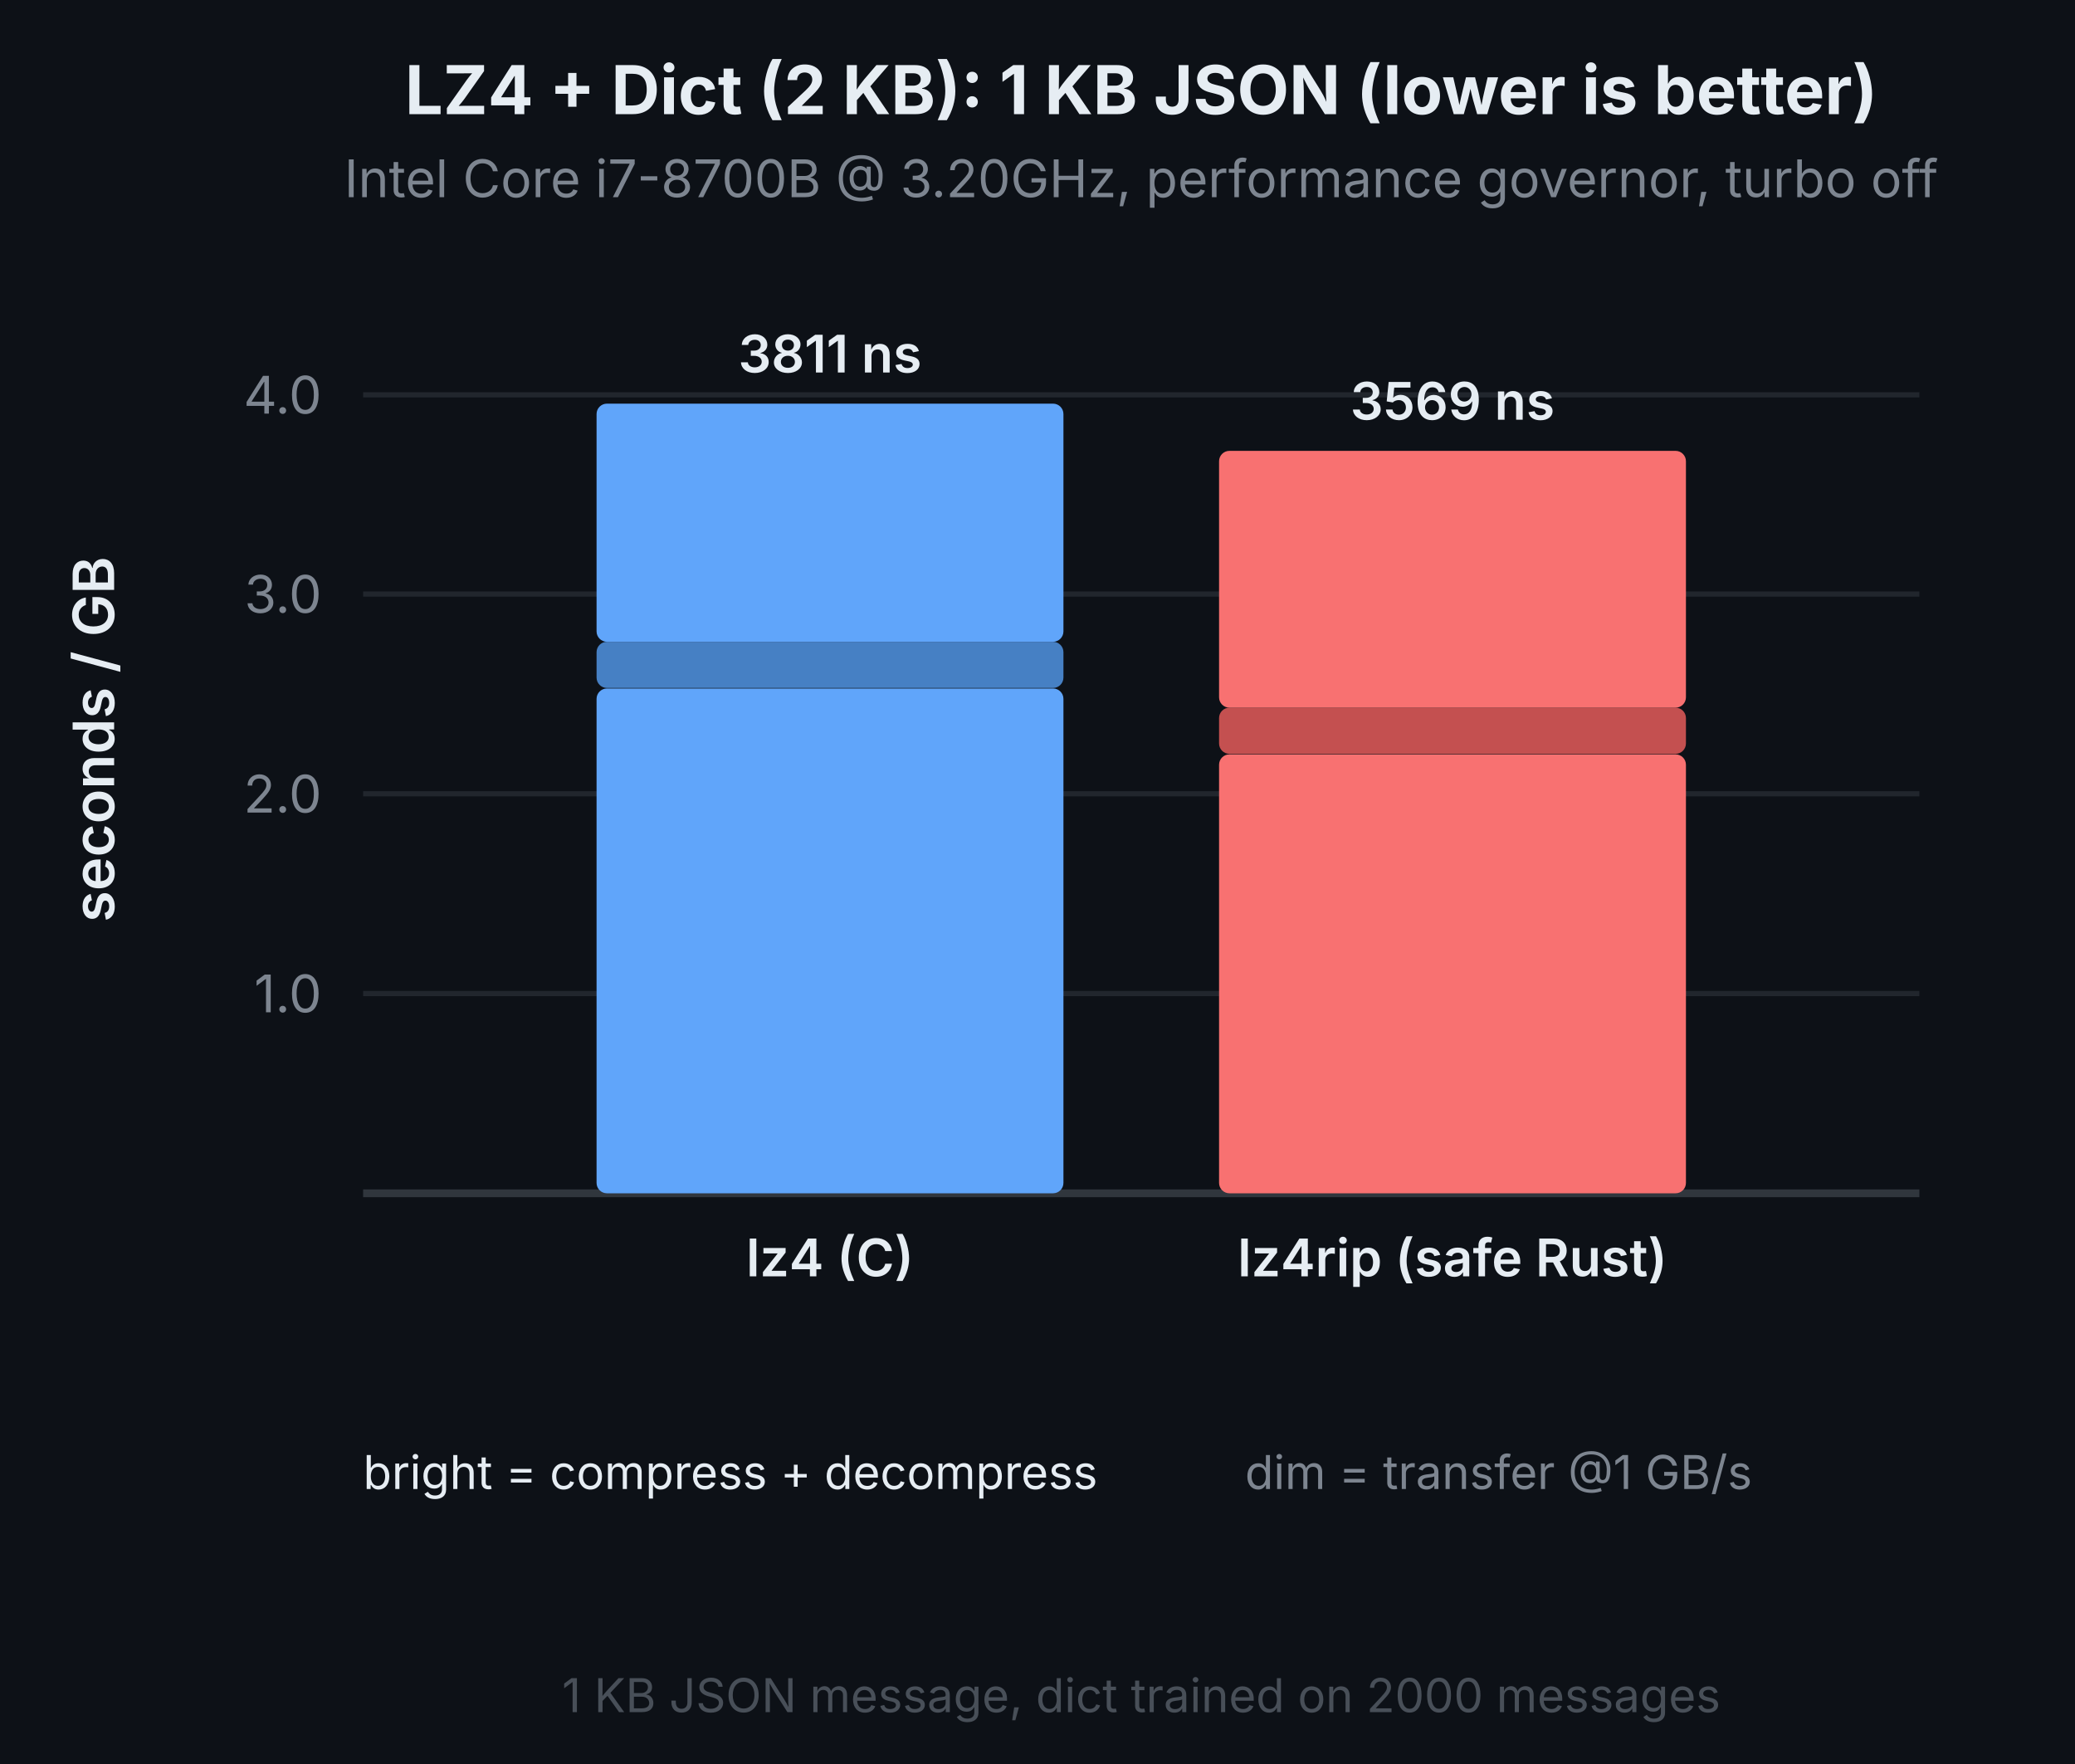
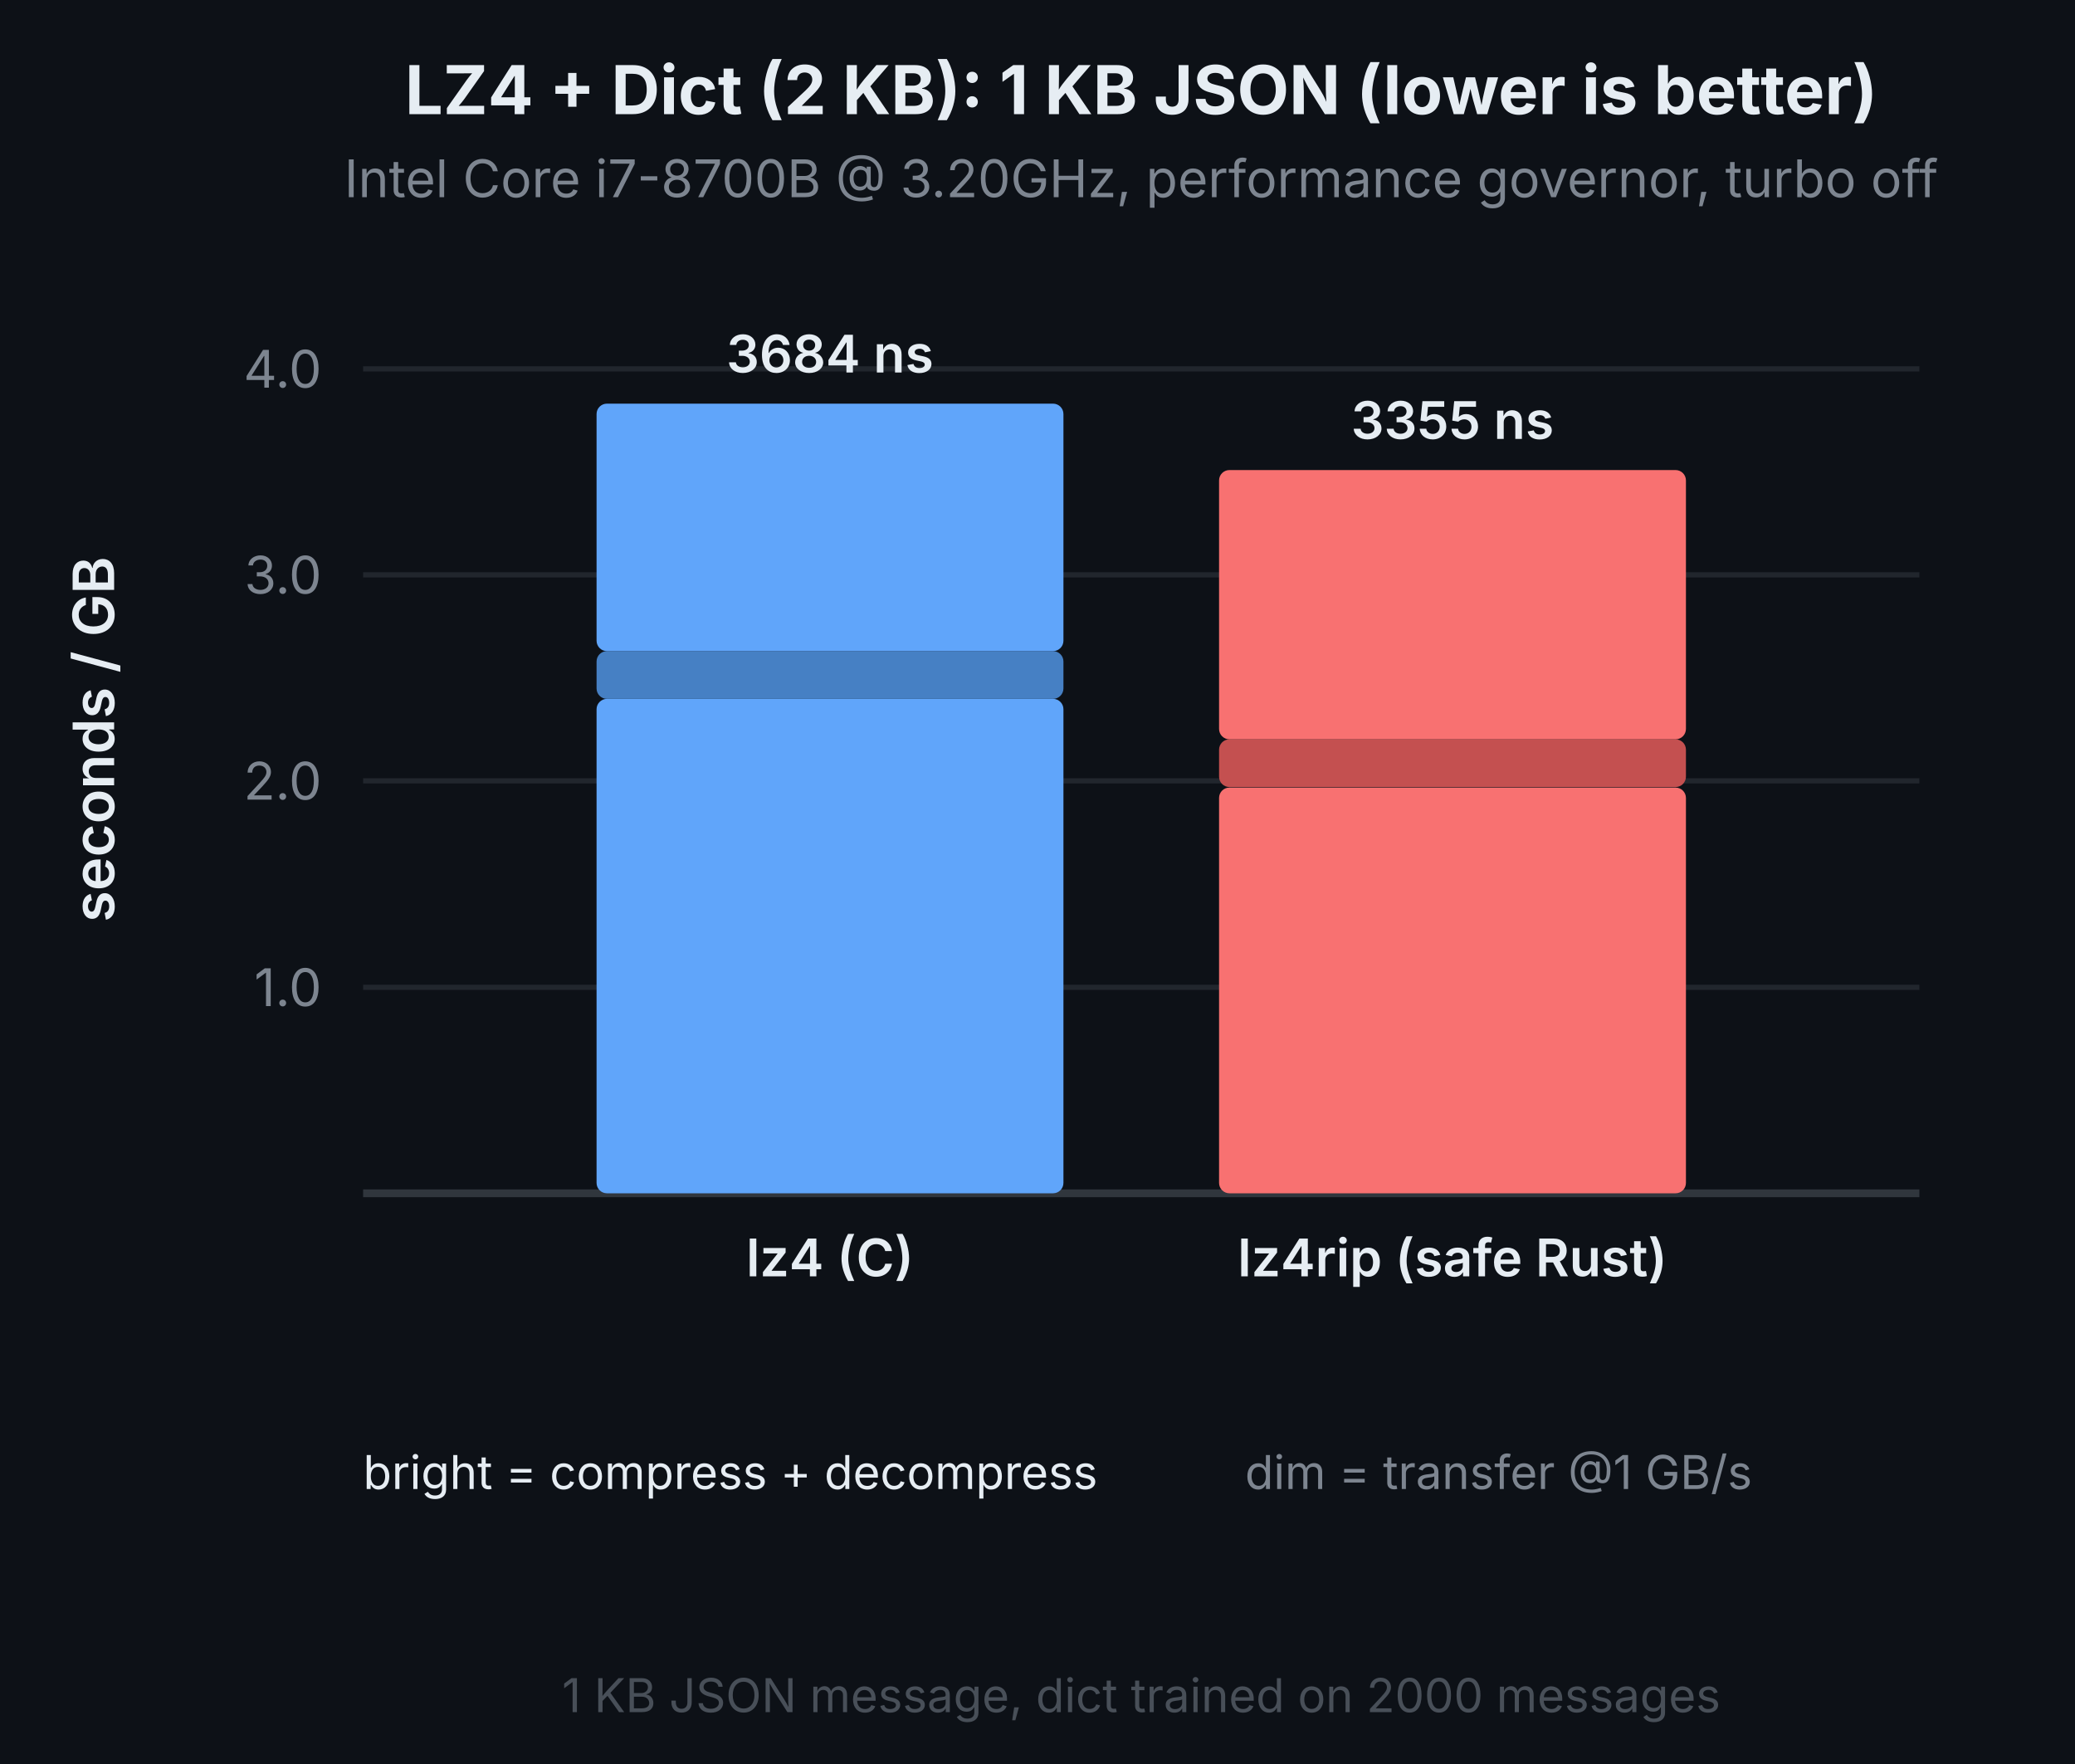
<svg xmlns="http://www.w3.org/2000/svg" viewBox="0 0 400 340" font-family="system-ui, -apple-system, sans-serif">
  <rect width="400" height="340" fill="#0d1117" />
  <text x="220.0" y="22" text-anchor="middle" fill="#e6edf3" font-size="13" font-weight="700">LZ4 + Dict (2 KB): 1 KB JSON (lower is better)</text>
  <text x="220.0" y="38" text-anchor="middle" fill="#7d8590" font-size="10">Intel Core i7-8700B @ 3.20GHz, performance governor, turbo off</text>
-   <line x1="70" y1="191.5" x2="370" y2="191.5" stroke="#21262d" stroke-width="1" />
-   <text x="62" y="191.5" text-anchor="end" dominant-baseline="middle" fill="#7d8590" font-size="10">1.0</text>
-   <line x1="70" y1="153.0" x2="370" y2="153.0" stroke="#21262d" stroke-width="1" />
-   <text x="62" y="153.0" text-anchor="end" dominant-baseline="middle" fill="#7d8590" font-size="10">2.0</text>
-   <line x1="70" y1="114.5" x2="370" y2="114.5" stroke="#21262d" stroke-width="1" />
-   <text x="62" y="114.5" text-anchor="end" dominant-baseline="middle" fill="#7d8590" font-size="10">3.0</text>
-   <line x1="70" y1="76.1" x2="370" y2="76.1" stroke="#21262d" stroke-width="1" />
-   <text x="62" y="76.1" text-anchor="end" dominant-baseline="middle" fill="#7d8590" font-size="10">4.0</text>
+   <line x1="70" y1="190.3" x2="370" y2="190.3" stroke="#21262d" stroke-width="1" />
+   <text x="62" y="190.3" text-anchor="end" dominant-baseline="middle" fill="#7d8590" font-size="10">1.0</text>
+   <line x1="70" y1="150.5" x2="370" y2="150.5" stroke="#21262d" stroke-width="1" />
+   <text x="62" y="150.5" text-anchor="end" dominant-baseline="middle" fill="#7d8590" font-size="10">2.0</text>
+   <line x1="70" y1="110.8" x2="370" y2="110.8" stroke="#21262d" stroke-width="1" />
+   <text x="62" y="110.8" text-anchor="end" dominant-baseline="middle" fill="#7d8590" font-size="10">3.0</text>
+   <line x1="70" y1="71.1" x2="370" y2="71.1" stroke="#21262d" stroke-width="1" />
+   <text x="62" y="71.1" text-anchor="end" dominant-baseline="middle" fill="#7d8590" font-size="10">4.0</text>
  <line x1="70" y1="230" x2="370" y2="230" stroke="#30363d" stroke-width="1.5" />
  <text x="22" y="142.5" text-anchor="middle" fill="#e6edf3" font-size="11" font-weight="600" transform="rotate(-90,22,142.5)">seconds / GB</text>
-   <rect x="115.0" y="132.7" width="90.0" height="97.3" fill="#60a5fa" rx="2" />
-   <rect x="115.0" y="123.7" width="90.0" height="8.9" fill="#4680c4" rx="2" />
-   <rect x="115.0" y="77.8" width="90.0" height="45.9" fill="#60a5fa" rx="2" />
-   <text x="160.0" y="71.8" text-anchor="middle" fill="#e6edf3" font-size="10" font-weight="600">3811 ns</text>
-   <rect x="235.0" y="145.4" width="90.0" height="84.6" fill="#f87171" rx="2" />
-   <rect x="235.0" y="136.4" width="90.0" height="8.9" fill="#c45050" rx="2" />
-   <rect x="235.0" y="86.9" width="90.0" height="49.5" fill="#f87171" rx="2" />
-   <text x="280.0" y="80.9" text-anchor="middle" fill="#e6edf3" font-size="10" font-weight="600">3569 ns</text>
+   <rect x="115.0" y="134.7" width="90.0" height="95.3" fill="#60a5fa" rx="2" />
+   <rect x="115.0" y="125.5" width="90.0" height="9.2" fill="#4680c4" rx="2" />
+   <rect x="115.0" y="77.8" width="90.0" height="47.7" fill="#60a5fa" rx="2" />
+   <text x="160.0" y="71.8" text-anchor="middle" fill="#e6edf3" font-size="10" font-weight="600">3684 ns</text>
+   <rect x="235.0" y="151.8" width="90.0" height="78.2" fill="#f87171" rx="2" />
+   <rect x="235.0" y="142.5" width="90.0" height="9.2" fill="#c45050" rx="2" />
+   <rect x="235.0" y="90.6" width="90.0" height="51.9" fill="#f87171" rx="2" />
+   <text x="280.0" y="84.6" text-anchor="middle" fill="#e6edf3" font-size="10" font-weight="600">3355 ns</text>
  <text x="160.0" y="246" text-anchor="middle" fill="#e6edf3" font-size="10" font-weight="600">lz4 (C)</text>
  <text x="280.0" y="246" text-anchor="middle" fill="#e6edf3" font-size="10" font-weight="600">lz4rip (safe Rust)</text>
  <text x="70" y="287" fill="#e6edf3" font-size="9">bright = compress + decompress</text>
  <text x="240" y="287" fill="#7d8590" font-size="9">dim = transfer @1 GB/s</text>
  <text x="220.0" y="330" text-anchor="middle" fill="#484f58" font-size="9">1 KB JSON message, dict trained on 2000 messages</text>
</svg>
